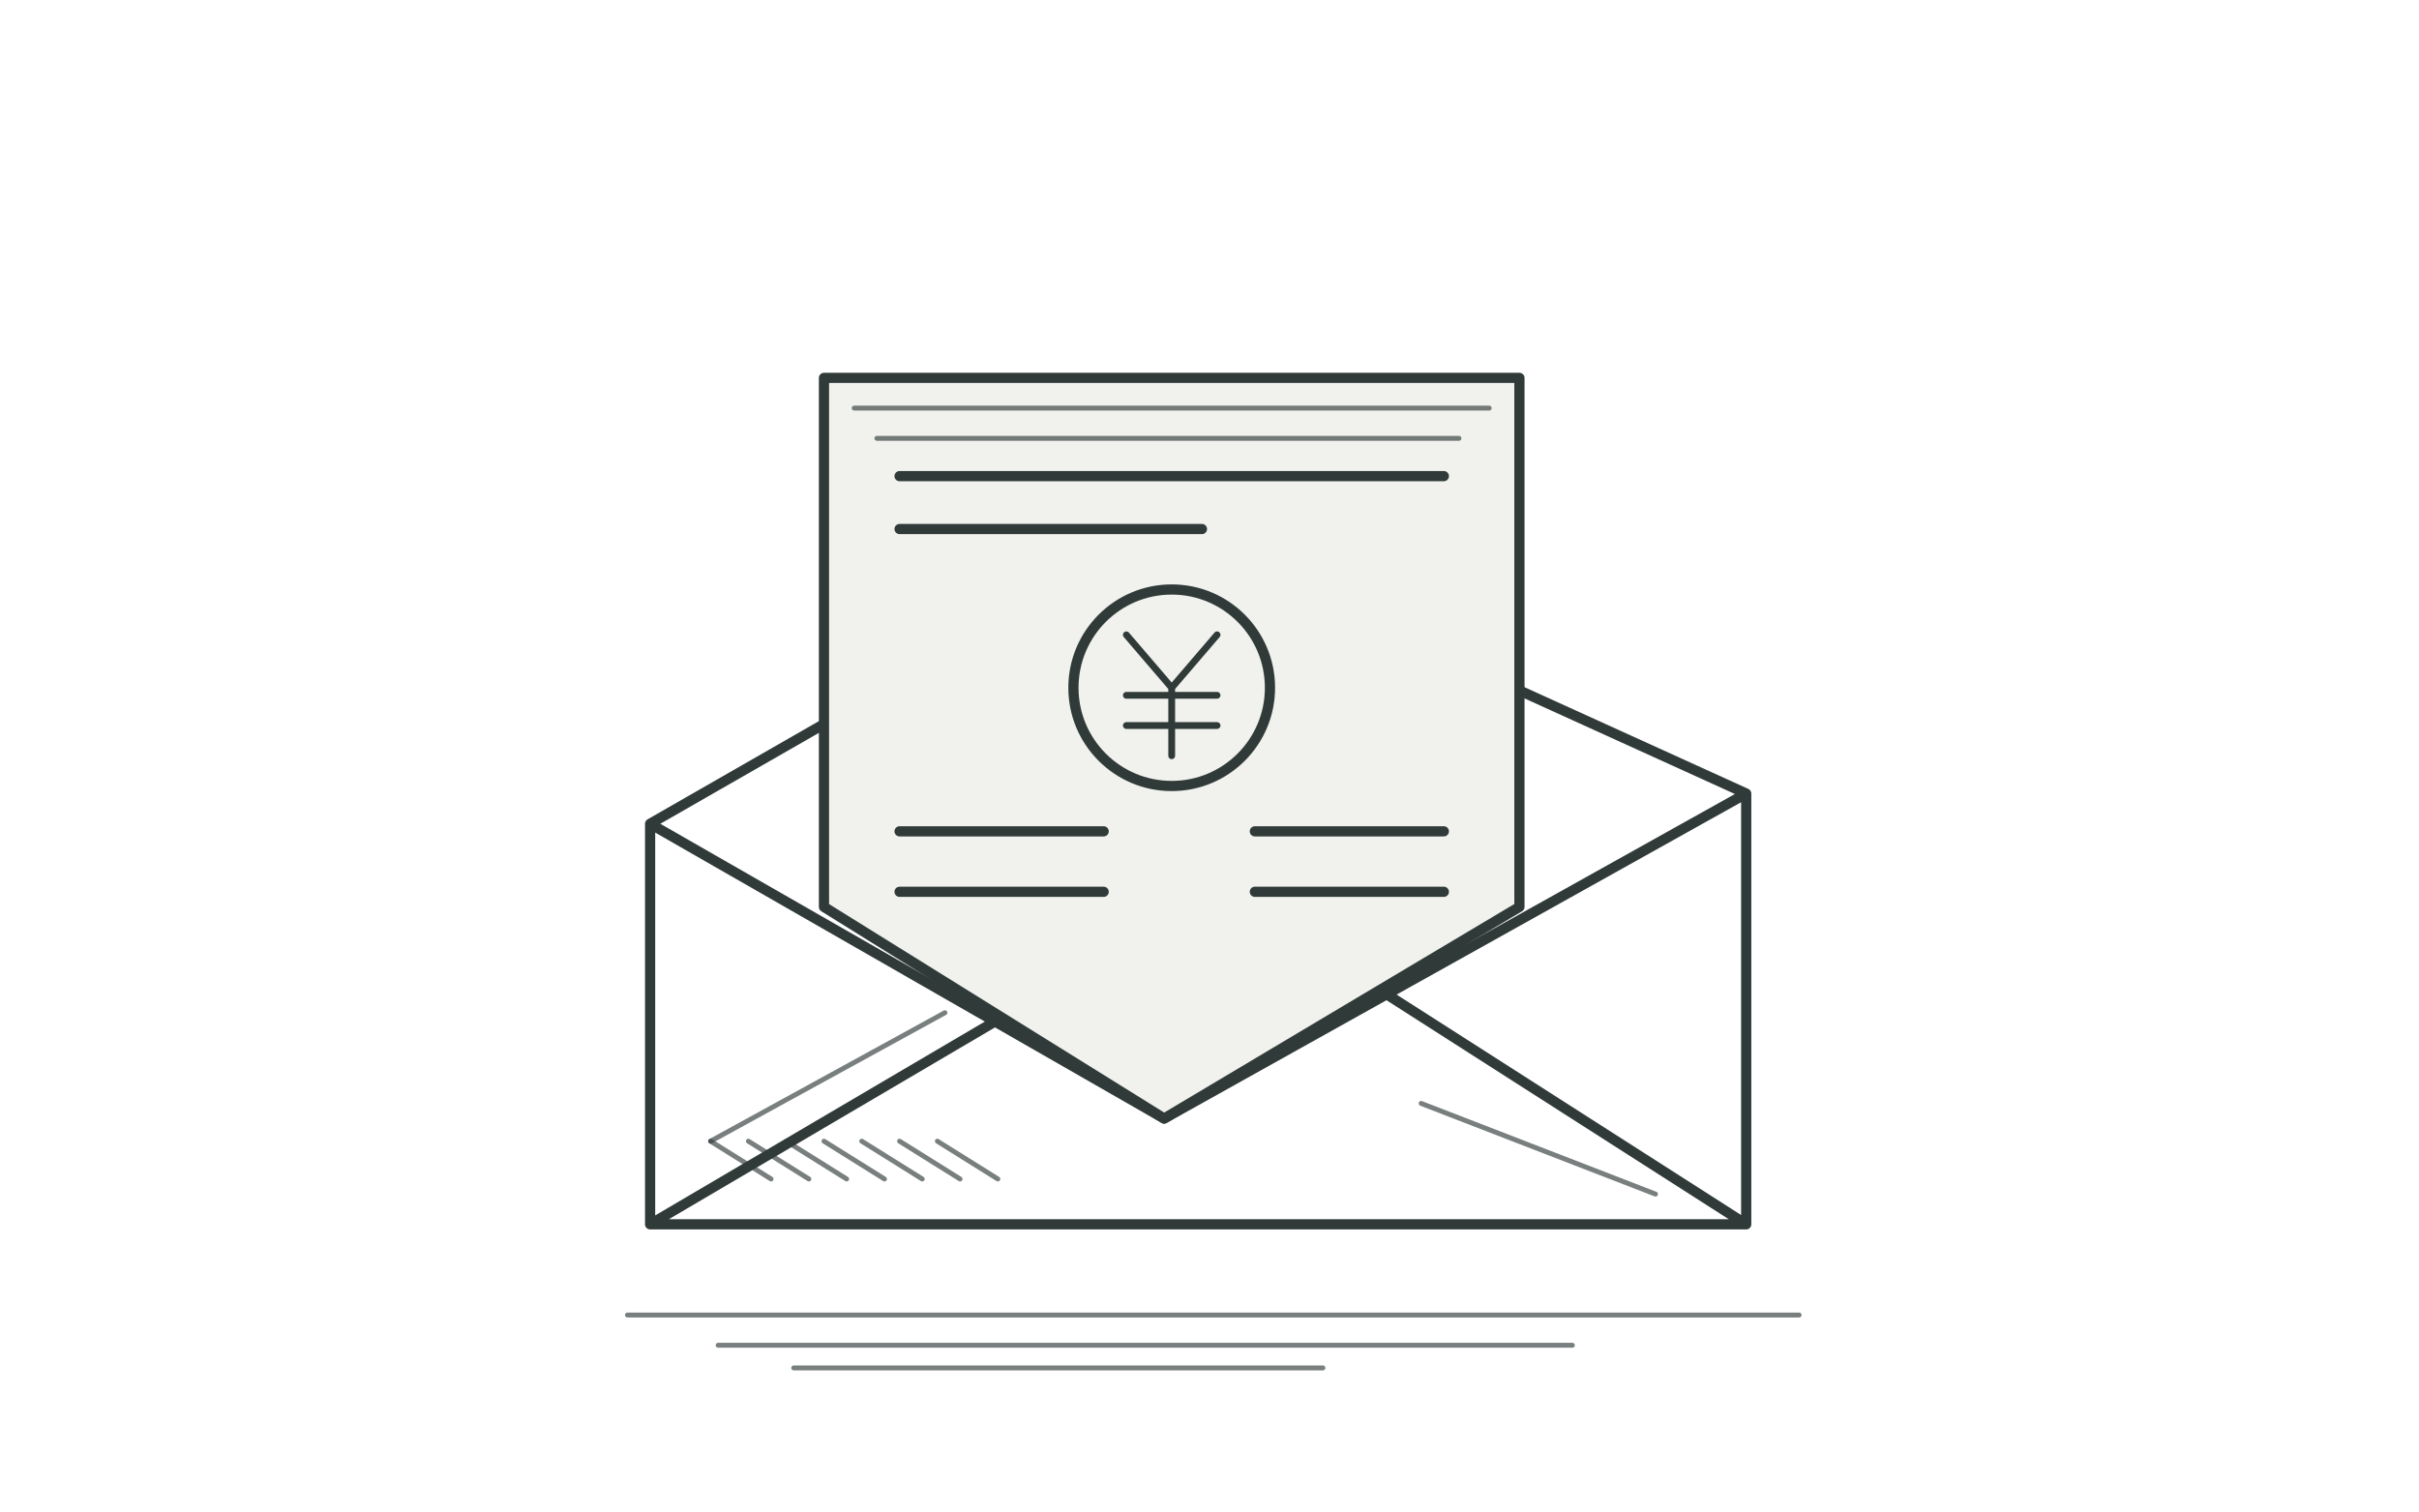
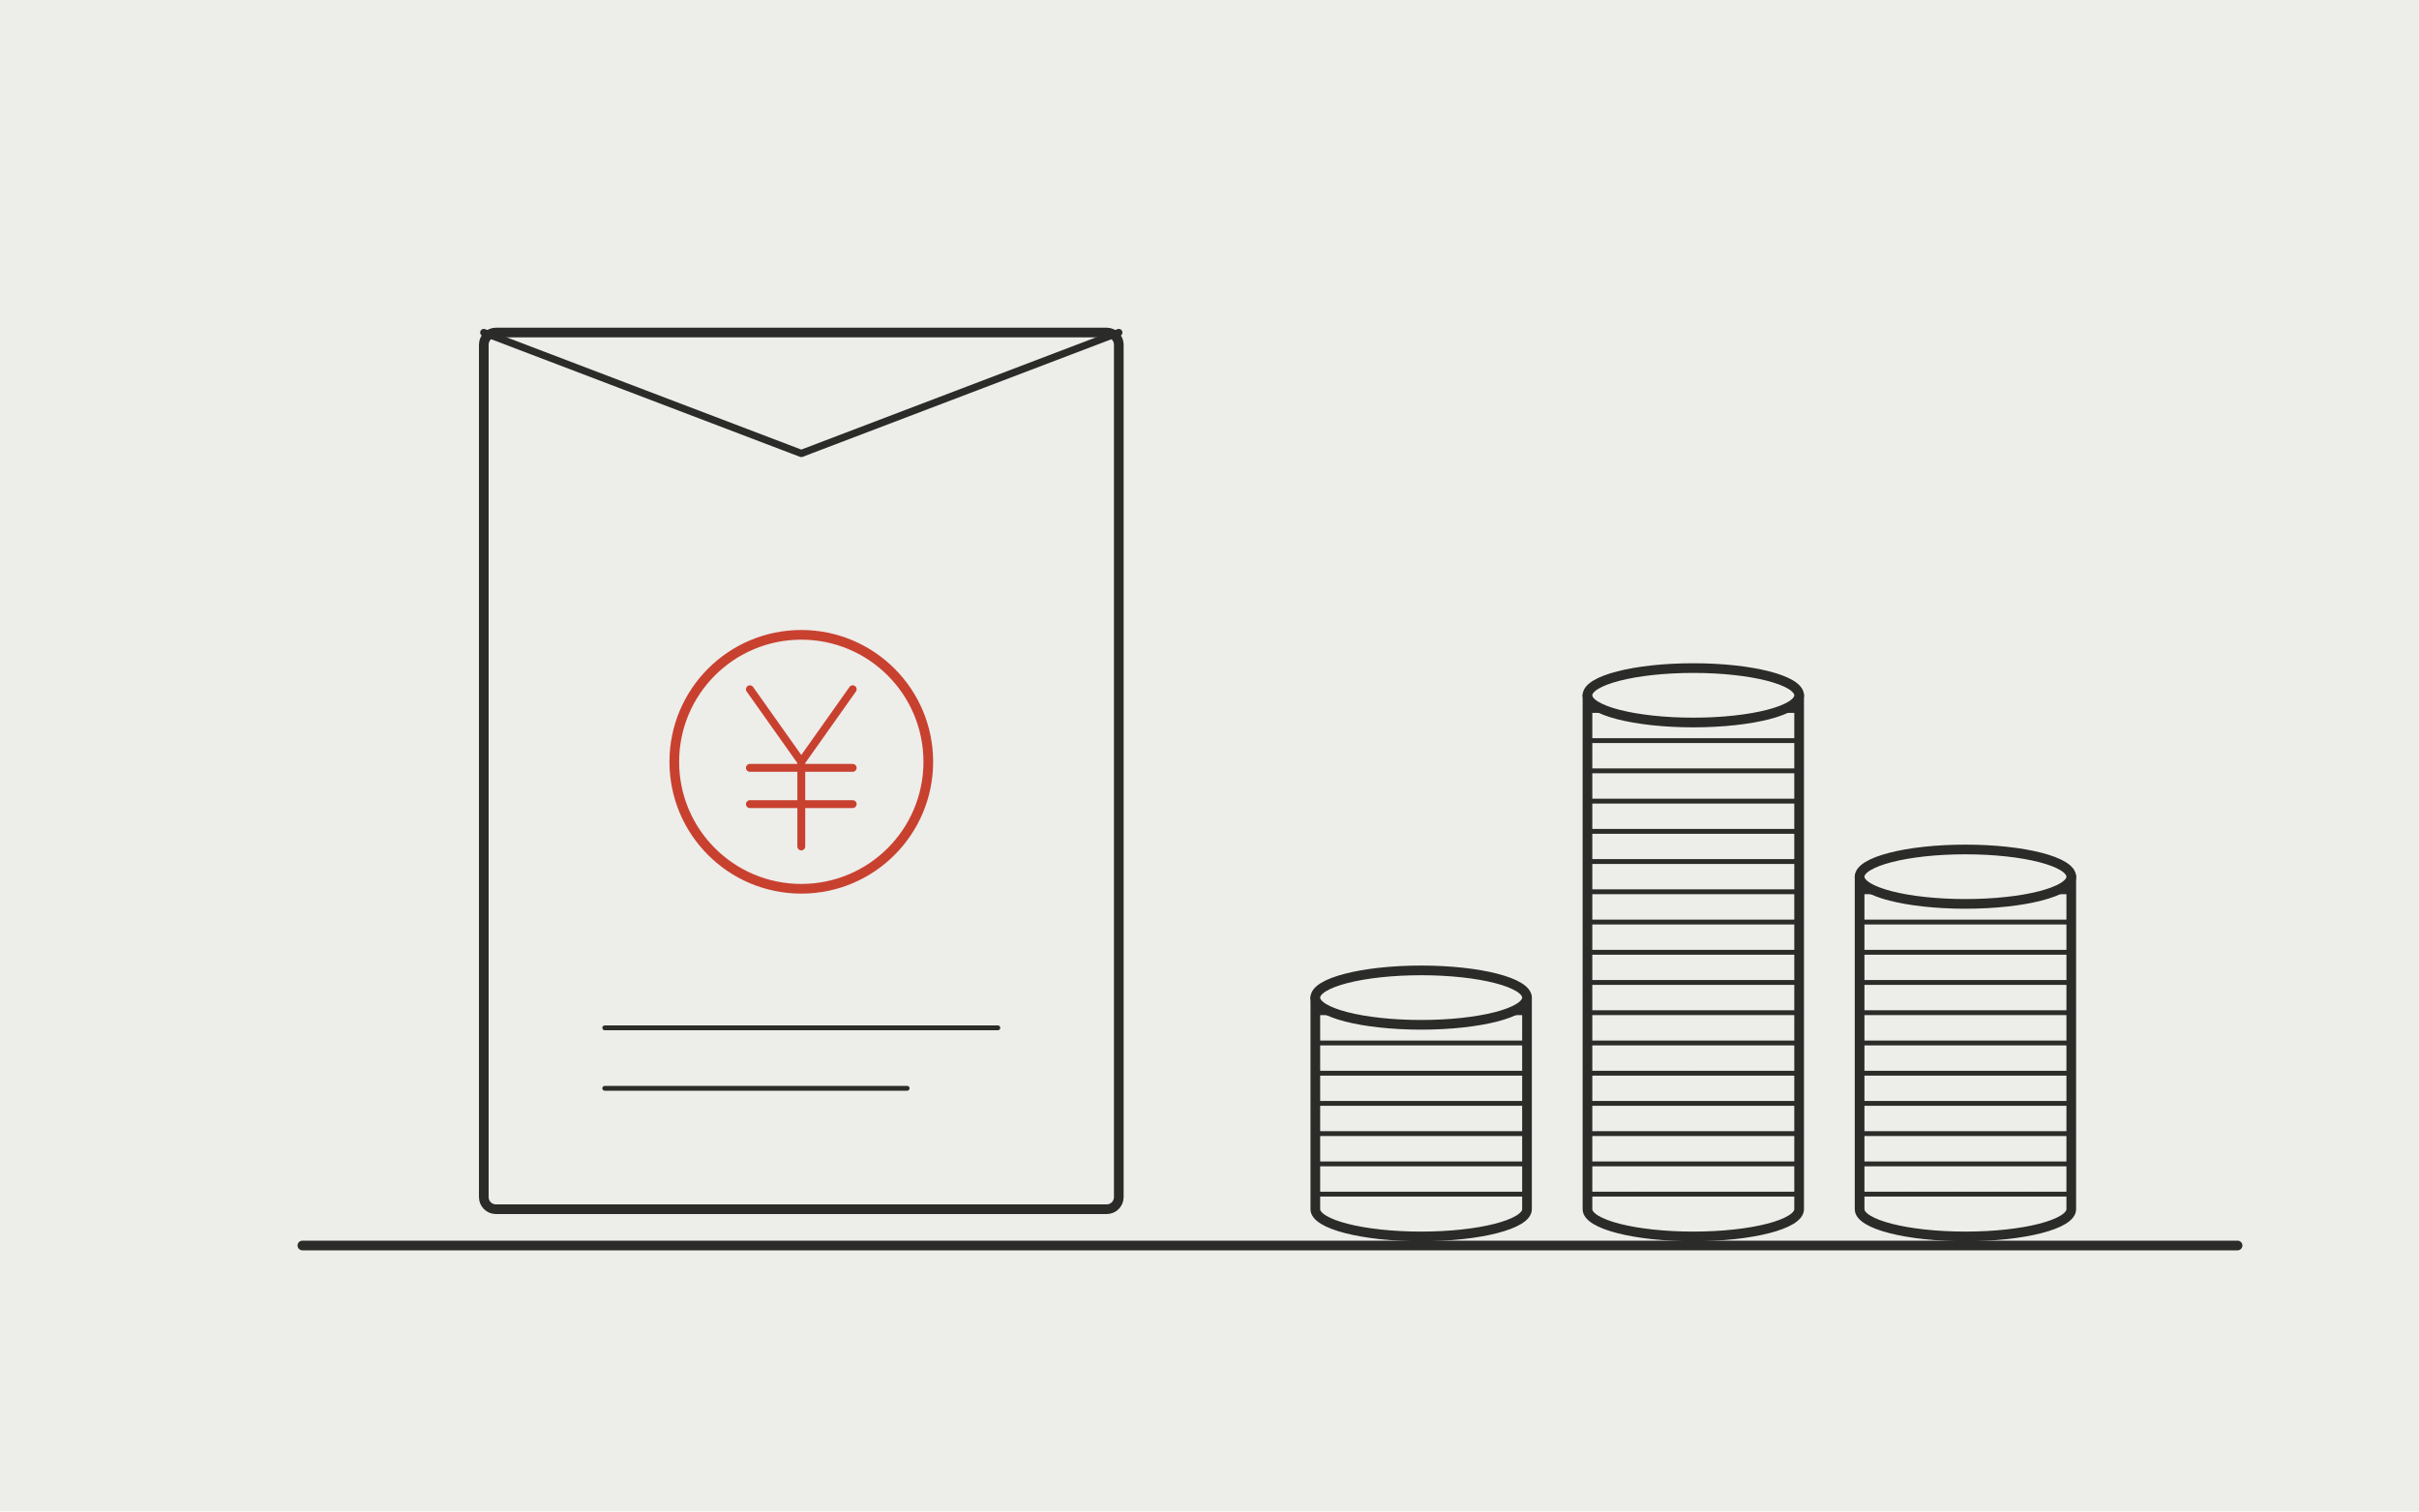
- <svg xmlns="http://www.w3.org/2000/svg" viewBox="0 0 320 200" fill="none" stroke="#303b39" stroke-width="1.35" stroke-linecap="round" stroke-linejoin="round">
+ <svg xmlns="http://www.w3.org/2000/svg" width="320" height="200" viewBox="0 0 800 500">
  <defs>
-     <pattern id="paper" width="1" height="1" patternUnits="userSpaceOnUse">
-       <rect width="1" height="1" fill="#f1f2ee" stroke="none" />
+     <pattern id="hh" patternUnits="userSpaceOnUse" width="10" height="10">
+       <path d="M0 5H10" style="stroke:#2B2B29;stroke-width:1.6" />
    </pattern>
  </defs>
-   <path d="M86 109l68-39 77 35v57H86Z M86 109l68 39 77-43M86 162l51-30m94 30-50-32" />
-   <path d="M109 120V50h92v70l-47 28Z" fill="url(#paper)" />
-   <path d="M119 63h72M119 70h40M119 110h27m20 0h25M119 118h27m20 0h25" />
-   <ellipse cx="155" cy="91" rx="13" ry="13" />
-   <path d="M149 84l6 7 6-7m-6 7v9m-6-8h12m-12 4h12" stroke-width=".9" />
-   <path d="M94 151l31-17M188 146l31 12" stroke-width=".65" opacity=".65" />
-   <path d="M83 174h155m-143 4h113m-103 3h70" stroke-width=".65" opacity=".65" />
-   <path d="M94 151l8 5" stroke-width=".65" opacity=".65" />
-   <path d="M99 151l8 5" stroke-width=".65" opacity=".65" />
-   <path d="M104 151l8 5" stroke-width=".65" opacity=".65" />
-   <path d="M109 151l8 5" stroke-width=".65" opacity=".65" />
-   <path d="M114 151l8 5" stroke-width=".65" opacity=".65" />
-   <path d="M119 151l8 5" stroke-width=".65" opacity=".65" />
-   <path d="M124 151l8 5" stroke-width=".65" opacity=".65" />
-   <path d="M113 54h84M116 58h77" stroke-width=".65" opacity=".65" />
+   <rect width="800" height="500" fill="#EDEDEA" />
+   <g style="fill:none;stroke:#2B2B29;stroke-width:3.2;stroke-linecap:round;stroke-linejoin:round">
+     <rect x="160" y="110" width="210" height="290" rx="4" />
+     <path d="M160 110L265 150L370 110" style="stroke-width:2.4" />
+     <circle cx="265" cy="252" r="42" style="stroke:#C8412F" />
+     <path d="M248 228L265 252L282 228M265 252V280M248 254H282M248 266H282" style="stroke:#C8412F;stroke-width:2.6" />
+     <path d="M200 340H330M200 360H300" style="stroke-width:1.6" />
+     <rect x="435" y="330" width="70" height="70" style="fill:url(#hh);stroke:none" />
+     <path d="M435 330V400A35 9 0 0 0 505 400V330" />
+     <ellipse cx="470" cy="330" rx="35" ry="9" style="fill:#EDEDEA" />
+     <rect x="525" y="230" width="70" height="170" style="fill:url(#hh);stroke:none" />
+     <path d="M525 230V400A35 9 0 0 0 595 400V230" />
+     <ellipse cx="560" cy="230" rx="35" ry="9" style="fill:#EDEDEA" />
+     <rect x="615" y="290" width="70" height="110" style="fill:url(#hh);stroke:none" />
+     <path d="M615 290V400A35 9 0 0 0 685 400V290" />
+     <ellipse cx="650" cy="290" rx="35" ry="9" style="fill:#EDEDEA" />
+     <path d="M100 412H740" />
+   </g>
</svg>
